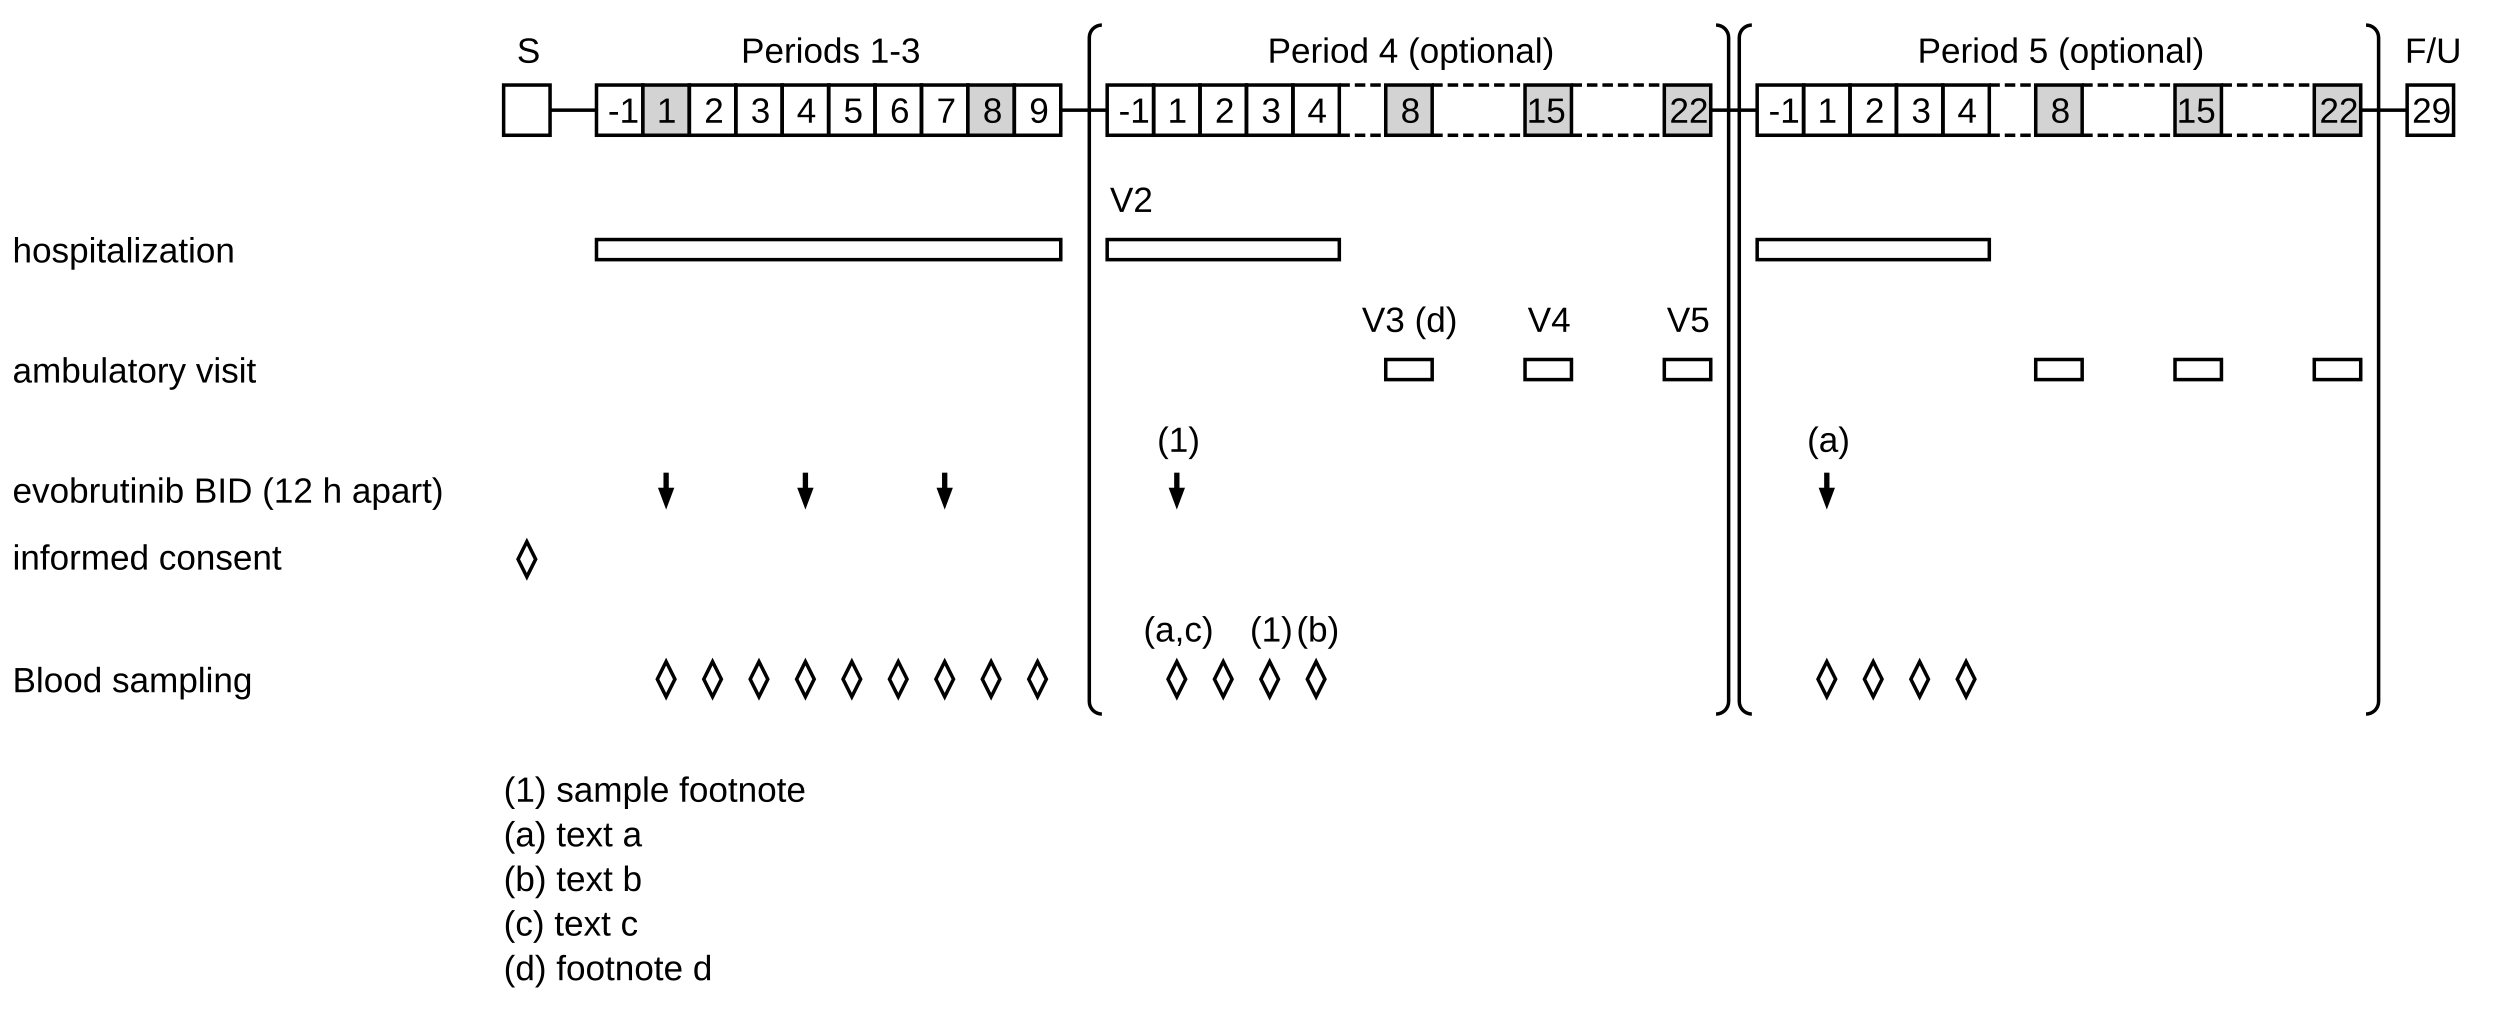
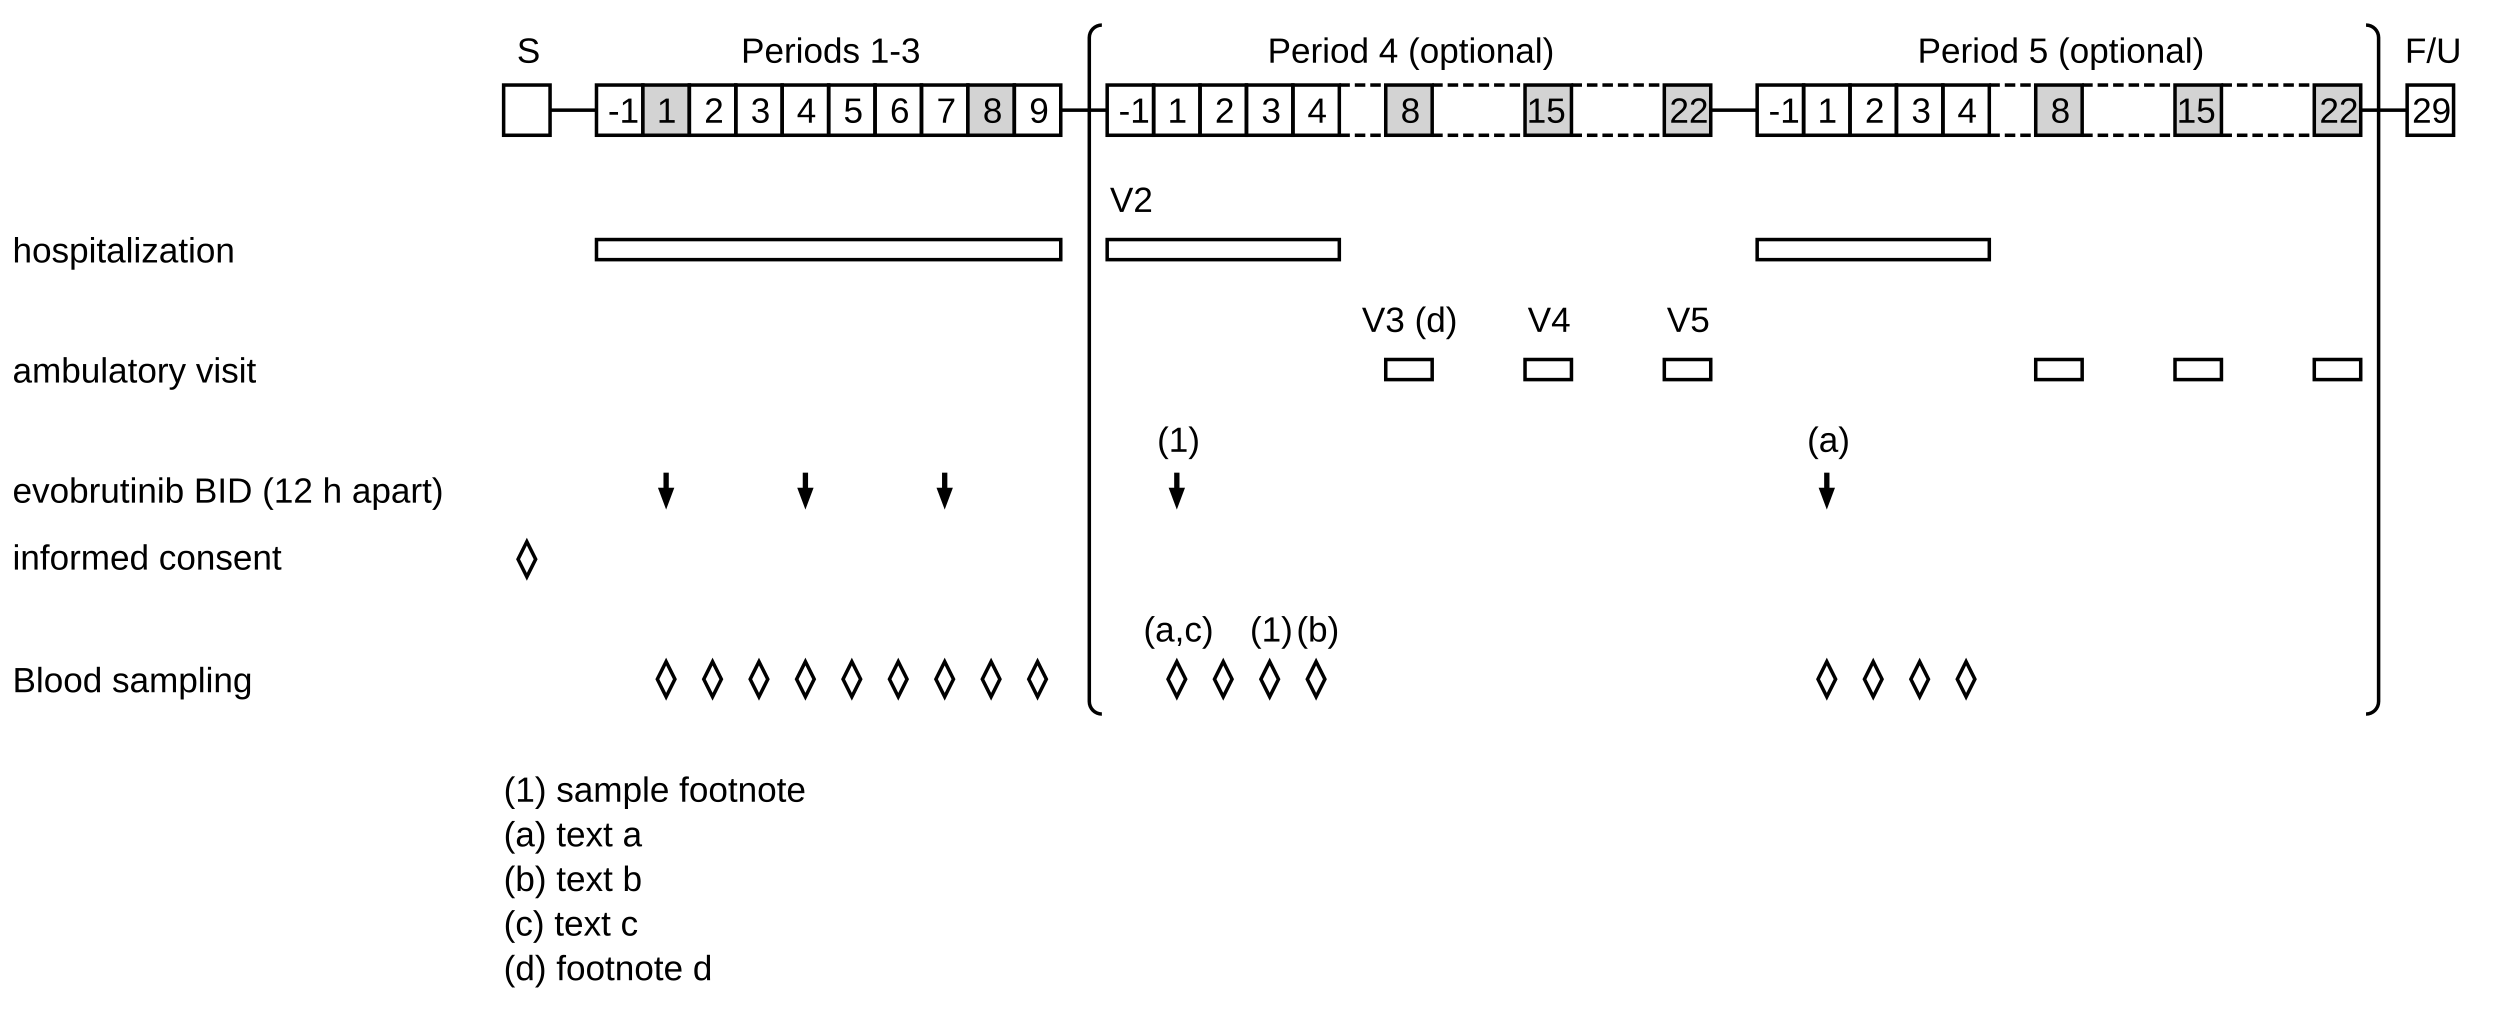
<svg xmlns="http://www.w3.org/2000/svg" width="997.552" height="408.913">
  <style>text {font-family: Arial; font-size: 14px ;}</style>
-   <path d="M699.02, 10.0 A5.011, 5.011 0 0,0 694.009, 15.011L694.009, 279.906 A5.011, 5.011 0 0,0 699.02 284.917" style="stroke: black; stroke-width:1.4; fill:none" />
  <path d="M944.102, 10.0 A5.011, 5.011 0 0,1 949.112, 15.011L949.112, 279.906 A5.011, 5.011 0 0,1 944.102 284.917" style="stroke: black; stroke-width:1.4; fill:none" />
  <path d="M439.664, 10.0 A5.011, 5.011 0 0,0 434.653, 15.011L434.653, 279.906 A5.011, 5.011 0 0,0 439.664 284.917" style="stroke: black; stroke-width:1.4; fill:none" />
-   <path d="M684.746, 10.0 A5.011, 5.011 0 0,1 689.757, 15.011L689.757, 279.906 A5.011, 5.011 0 0,1 684.746 284.917" style="stroke: black; stroke-width:1.4; fill:none" />
  <text x="206.234" y="25.032">S</text>
  <text x="295.699" y="25.032">Periods 1-3</text>
  <text x="505.798" y="25.032">Period 4 (optional)</text>
  <text x="765.154" y="25.032">Period 5 (optional)</text>
  <text x="959.626" y="25.032">F/U</text>
  <rect x="200.96" y="33.932" width="18.525" height="20.043" style="stroke:black;  stroke-width:1.4; fill:none;" />
  <text x="210.223" y="48.964" />
  <line x1="219.485" y1="43.953" x2="238.011" y2="43.953" style="stroke:black; stroke-width:1.4; " />
  <rect x="238.011" y="33.932" width="18.525" height="20.043" style="stroke:black;  stroke-width:1.4; fill:none;" />
  <text x="242.557" y="48.964">-1</text>
  <rect x="256.536" y="33.932" width="18.525" height="20.043" style="stroke:black;  stroke-width:0; fill:lightgray;" />
  <rect x="256.536" y="33.932" width="18.525" height="20.043" style="stroke:black;  stroke-width:1.4; fill:none;" />
  <text x="262.107" y="48.964">1</text>
  <rect x="275.062" y="33.932" width="18.525" height="20.043" style="stroke:black;  stroke-width:1.4; fill:none;" />
  <text x="281.005" y="48.964">2</text>
  <rect x="293.587" y="33.932" width="18.525" height="20.043" style="stroke:black;  stroke-width:1.4; fill:none;" />
  <text x="299.568" y="48.964">3</text>
  <rect x="312.112" y="33.932" width="18.525" height="20.043" style="stroke:black;  stroke-width:1.4; fill:none;" />
  <text x="317.909" y="48.964">4</text>
  <rect x="330.638" y="33.932" width="18.525" height="20.043" style="stroke:black;  stroke-width:1.4; fill:none;" />
  <text x="336.578" y="48.964">5</text>
  <rect x="349.163" y="33.932" width="18.525" height="20.043" style="stroke:black;  stroke-width:1.4; fill:none;" />
  <text x="355.117" y="48.964">6</text>
  <rect x="367.688" y="33.932" width="18.525" height="20.043" style="stroke:black;  stroke-width:1.4; fill:none;" />
  <text x="373.708" y="48.964">7</text>
  <rect x="386.214" y="33.932" width="18.525" height="20.043" style="stroke:black;  stroke-width:0; fill:lightgray;" />
  <rect x="386.214" y="33.932" width="18.525" height="20.043" style="stroke:black;  stroke-width:1.4; fill:none;" />
  <text x="392.175" y="48.964">8</text>
  <rect x="404.739" y="33.932" width="18.525" height="20.043" style="stroke:black;  stroke-width:1.4; fill:none;" />
  <text x="410.707" y="48.964">9</text>
  <line x1="423.265" y1="43.953" x2="441.79" y2="43.953" style="stroke:black; stroke-width:1.4; " />
  <rect x="441.79" y="33.932" width="18.525" height="20.043" style="stroke:black;  stroke-width:1.4; fill:none;" />
  <text x="446.336" y="48.964">-1</text>
  <rect x="460.315" y="33.932" width="18.525" height="20.043" style="stroke:black;  stroke-width:1.4; fill:none;" />
  <text x="465.887" y="48.964">1</text>
  <rect x="478.841" y="33.932" width="18.525" height="20.043" style="stroke:black;  stroke-width:1.4; fill:none;" />
  <text x="484.785" y="48.964">2</text>
  <rect x="497.366" y="33.932" width="18.525" height="20.043" style="stroke:black;  stroke-width:1.4; fill:none;" />
  <text x="503.348" y="48.964">3</text>
  <rect x="515.892" y="33.932" width="18.525" height="20.043" style="stroke:black;  stroke-width:1.4; fill:none;" />
  <text x="521.688" y="48.964">4</text>
  <line x1="534.417" y1="33.932" x2="540.592" y2="33.932" style="stroke:black; stroke-width:1.4; stroke-dasharray: 4.2 4.2" />
  <line x1="534.417" y1="53.975" x2="540.592" y2="53.975" style="stroke:black; stroke-width:1.4; stroke-dasharray: 4.2 4.2" />
  <text x="537.505" y="48.964" />
  <line x1="540.592" y1="33.932" x2="546.767" y2="33.932" style="stroke:black; stroke-width:1.4; stroke-dasharray: 4.2 4.2" />
  <line x1="540.592" y1="53.975" x2="546.767" y2="53.975" style="stroke:black; stroke-width:1.4; stroke-dasharray: 4.2 4.2" />
  <text x="543.68" y="48.964" />
  <line x1="546.767" y1="33.932" x2="552.942" y2="33.932" style="stroke:black; stroke-width:1.4; stroke-dasharray: 4.2 4.2" />
  <line x1="546.767" y1="53.975" x2="552.942" y2="53.975" style="stroke:black; stroke-width:1.4; stroke-dasharray: 4.2 4.2" />
  <text x="549.855" y="48.964" />
  <rect x="552.942" y="33.932" width="18.525" height="20.043" style="stroke:black;  stroke-width:0; fill:lightgray;" />
  <rect x="552.942" y="33.932" width="18.525" height="20.043" style="stroke:black;  stroke-width:1.4; fill:none;" />
  <text x="558.903" y="48.964">8</text>
  <line x1="571.468" y1="33.932" x2="577.643" y2="33.932" style="stroke:black; stroke-width:1.4; stroke-dasharray: 4.2 4.2" />
  <line x1="571.468" y1="53.975" x2="577.643" y2="53.975" style="stroke:black; stroke-width:1.4; stroke-dasharray: 4.2 4.2" />
  <text x="574.555" y="48.964" />
  <line x1="577.643" y1="33.932" x2="583.818" y2="33.932" style="stroke:black; stroke-width:1.4; stroke-dasharray: 4.2 4.2" />
  <line x1="577.643" y1="53.975" x2="583.818" y2="53.975" style="stroke:black; stroke-width:1.4; stroke-dasharray: 4.2 4.2" />
  <text x="580.73" y="48.964" />
  <line x1="583.818" y1="33.932" x2="589.993" y2="33.932" style="stroke:black; stroke-width:1.4; stroke-dasharray: 4.2 4.2" />
  <line x1="583.818" y1="53.975" x2="589.993" y2="53.975" style="stroke:black; stroke-width:1.4; stroke-dasharray: 4.2 4.2" />
  <text x="586.906" y="48.964" />
  <line x1="589.993" y1="33.932" x2="596.168" y2="33.932" style="stroke:black; stroke-width:1.4; stroke-dasharray: 4.2 4.2" />
  <line x1="589.993" y1="53.975" x2="596.168" y2="53.975" style="stroke:black; stroke-width:1.4; stroke-dasharray: 4.2 4.2" />
  <text x="593.081" y="48.964" />
  <line x1="596.168" y1="33.932" x2="602.343" y2="33.932" style="stroke:black; stroke-width:1.4; stroke-dasharray: 4.2 4.2" />
  <line x1="596.168" y1="53.975" x2="602.343" y2="53.975" style="stroke:black; stroke-width:1.4; stroke-dasharray: 4.2 4.2" />
  <text x="599.256" y="48.964" />
  <line x1="602.343" y1="33.932" x2="608.519" y2="33.932" style="stroke:black; stroke-width:1.4; stroke-dasharray: 4.2 4.2" />
  <line x1="602.343" y1="53.975" x2="608.519" y2="53.975" style="stroke:black; stroke-width:1.4; stroke-dasharray: 4.2 4.2" />
  <text x="605.431" y="48.964" />
  <rect x="608.519" y="33.932" width="18.525" height="20.043" style="stroke:black;  stroke-width:0; fill:lightgray;" />
  <rect x="608.519" y="33.932" width="18.525" height="20.043" style="stroke:black;  stroke-width:1.4; fill:none;" />
  <text x="609.192" y="48.964">15</text>
  <line x1="627.044" y1="33.932" x2="633.219" y2="33.932" style="stroke:black; stroke-width:1.4; stroke-dasharray: 4.2 4.2" />
  <line x1="627.044" y1="53.975" x2="633.219" y2="53.975" style="stroke:black; stroke-width:1.4; stroke-dasharray: 4.2 4.2" />
  <text x="630.132" y="48.964" />
  <line x1="633.219" y1="33.932" x2="639.394" y2="33.932" style="stroke:black; stroke-width:1.4; stroke-dasharray: 4.2 4.2" />
  <line x1="633.219" y1="53.975" x2="639.394" y2="53.975" style="stroke:black; stroke-width:1.4; stroke-dasharray: 4.2 4.2" />
  <text x="636.307" y="48.964" />
  <line x1="639.394" y1="33.932" x2="645.569" y2="33.932" style="stroke:black; stroke-width:1.4; stroke-dasharray: 4.2 4.2" />
  <line x1="639.394" y1="53.975" x2="645.569" y2="53.975" style="stroke:black; stroke-width:1.4; stroke-dasharray: 4.2 4.2" />
  <text x="642.482" y="48.964" />
  <line x1="645.569" y1="33.932" x2="651.744" y2="33.932" style="stroke:black; stroke-width:1.4; stroke-dasharray: 4.2 4.2" />
  <line x1="645.569" y1="53.975" x2="651.744" y2="53.975" style="stroke:black; stroke-width:1.4; stroke-dasharray: 4.2 4.2" />
  <text x="648.657" y="48.964" />
  <line x1="651.744" y1="33.932" x2="657.92" y2="33.932" style="stroke:black; stroke-width:1.4; stroke-dasharray: 4.2 4.2" />
  <line x1="651.744" y1="53.975" x2="657.92" y2="53.975" style="stroke:black; stroke-width:1.4; stroke-dasharray: 4.2 4.2" />
  <text x="654.832" y="48.964" />
  <line x1="657.92" y1="33.932" x2="664.095" y2="33.932" style="stroke:black; stroke-width:1.4; stroke-dasharray: 4.2 4.2" />
  <line x1="657.92" y1="53.975" x2="664.095" y2="53.975" style="stroke:black; stroke-width:1.4; stroke-dasharray: 4.2 4.2" />
  <text x="661.007" y="48.964" />
  <rect x="664.095" y="33.932" width="18.525" height="20.043" style="stroke:black;  stroke-width:0; fill:lightgray;" />
  <rect x="664.095" y="33.932" width="18.525" height="20.043" style="stroke:black;  stroke-width:1.4; fill:none;" />
  <text x="666.146" y="48.964">22</text>
  <line x1="682.62" y1="43.953" x2="701.146" y2="43.953" style="stroke:black; stroke-width:1.4; " />
  <rect x="701.146" y="33.932" width="18.525" height="20.043" style="stroke:black;  stroke-width:1.4; fill:none;" />
  <text x="705.691" y="48.964">-1</text>
  <rect x="719.671" y="33.932" width="18.525" height="20.043" style="stroke:black;  stroke-width:1.4; fill:none;" />
  <text x="725.242" y="48.964">1</text>
  <rect x="738.196" y="33.932" width="18.525" height="20.043" style="stroke:black;  stroke-width:1.4; fill:none;" />
  <text x="744.14" y="48.964">2</text>
  <rect x="756.722" y="33.932" width="18.525" height="20.043" style="stroke:black;  stroke-width:1.4; fill:none;" />
  <text x="762.703" y="48.964">3</text>
  <rect x="775.247" y="33.932" width="18.525" height="20.043" style="stroke:black;  stroke-width:1.4; fill:none;" />
  <text x="781.044" y="48.964">4</text>
  <line x1="793.772" y1="33.932" x2="799.948" y2="33.932" style="stroke:black; stroke-width:1.4; stroke-dasharray: 4.2 4.2" />
  <line x1="793.772" y1="53.975" x2="799.948" y2="53.975" style="stroke:black; stroke-width:1.4; stroke-dasharray: 4.2 4.2" />
  <text x="796.86" y="48.964" />
  <line x1="799.948" y1="33.932" x2="806.123" y2="33.932" style="stroke:black; stroke-width:1.4; stroke-dasharray: 4.2 4.2" />
  <line x1="799.948" y1="53.975" x2="806.123" y2="53.975" style="stroke:black; stroke-width:1.4; stroke-dasharray: 4.2 4.2" />
  <text x="803.035" y="48.964" />
  <line x1="806.123" y1="33.932" x2="812.298" y2="33.932" style="stroke:black; stroke-width:1.4; stroke-dasharray: 4.2 4.2" />
  <line x1="806.123" y1="53.975" x2="812.298" y2="53.975" style="stroke:black; stroke-width:1.4; stroke-dasharray: 4.2 4.2" />
  <text x="809.21" y="48.964" />
  <rect x="812.298" y="33.932" width="18.525" height="20.043" style="stroke:black;  stroke-width:0; fill:lightgray;" />
  <rect x="812.298" y="33.932" width="18.525" height="20.043" style="stroke:black;  stroke-width:1.4; fill:none;" />
  <text x="818.259" y="48.964">8</text>
  <line x1="830.823" y1="33.932" x2="836.998" y2="33.932" style="stroke:black; stroke-width:1.4; stroke-dasharray: 4.2 4.2" />
  <line x1="830.823" y1="53.975" x2="836.998" y2="53.975" style="stroke:black; stroke-width:1.4; stroke-dasharray: 4.2 4.2" />
  <text x="833.911" y="48.964" />
  <line x1="836.998" y1="33.932" x2="843.174" y2="33.932" style="stroke:black; stroke-width:1.4; stroke-dasharray: 4.2 4.2" />
  <line x1="836.998" y1="53.975" x2="843.174" y2="53.975" style="stroke:black; stroke-width:1.4; stroke-dasharray: 4.2 4.2" />
  <text x="840.086" y="48.964" />
  <line x1="843.174" y1="33.932" x2="849.349" y2="33.932" style="stroke:black; stroke-width:1.4; stroke-dasharray: 4.2 4.2" />
  <line x1="843.174" y1="53.975" x2="849.349" y2="53.975" style="stroke:black; stroke-width:1.4; stroke-dasharray: 4.2 4.2" />
  <text x="846.261" y="48.964" />
  <line x1="849.349" y1="33.932" x2="855.524" y2="33.932" style="stroke:black; stroke-width:1.4; stroke-dasharray: 4.2 4.2" />
  <line x1="849.349" y1="53.975" x2="855.524" y2="53.975" style="stroke:black; stroke-width:1.4; stroke-dasharray: 4.2 4.2" />
  <text x="852.436" y="48.964" />
  <line x1="855.524" y1="33.932" x2="861.699" y2="33.932" style="stroke:black; stroke-width:1.4; stroke-dasharray: 4.2 4.2" />
  <line x1="855.524" y1="53.975" x2="861.699" y2="53.975" style="stroke:black; stroke-width:1.4; stroke-dasharray: 4.2 4.2" />
  <text x="858.611" y="48.964" />
  <line x1="861.699" y1="33.932" x2="867.874" y2="33.932" style="stroke:black; stroke-width:1.4; stroke-dasharray: 4.2 4.2" />
  <line x1="861.699" y1="53.975" x2="867.874" y2="53.975" style="stroke:black; stroke-width:1.4; stroke-dasharray: 4.2 4.2" />
  <text x="864.786" y="48.964" />
  <rect x="867.874" y="33.932" width="18.525" height="20.043" style="stroke:black;  stroke-width:0; fill:lightgray;" />
  <rect x="867.874" y="33.932" width="18.525" height="20.043" style="stroke:black;  stroke-width:1.4; fill:none;" />
  <text x="868.547" y="48.964">15</text>
  <line x1="886.399" y1="33.932" x2="892.575" y2="33.932" style="stroke:black; stroke-width:1.4; stroke-dasharray: 4.2 4.2" />
  <line x1="886.399" y1="53.975" x2="892.575" y2="53.975" style="stroke:black; stroke-width:1.4; stroke-dasharray: 4.2 4.2" />
  <text x="889.487" y="48.964" />
  <line x1="892.575" y1="33.932" x2="898.75" y2="33.932" style="stroke:black; stroke-width:1.4; stroke-dasharray: 4.2 4.2" />
  <line x1="892.575" y1="53.975" x2="898.75" y2="53.975" style="stroke:black; stroke-width:1.4; stroke-dasharray: 4.2 4.2" />
  <text x="895.662" y="48.964" />
  <line x1="898.75" y1="33.932" x2="904.925" y2="33.932" style="stroke:black; stroke-width:1.4; stroke-dasharray: 4.2 4.2" />
  <line x1="898.75" y1="53.975" x2="904.925" y2="53.975" style="stroke:black; stroke-width:1.4; stroke-dasharray: 4.2 4.2" />
  <text x="901.837" y="48.964" />
  <line x1="904.925" y1="33.932" x2="911.1" y2="33.932" style="stroke:black; stroke-width:1.4; stroke-dasharray: 4.2 4.2" />
  <line x1="904.925" y1="53.975" x2="911.1" y2="53.975" style="stroke:black; stroke-width:1.4; stroke-dasharray: 4.2 4.2" />
  <text x="908.012" y="48.964" />
  <line x1="911.1" y1="33.932" x2="917.275" y2="33.932" style="stroke:black; stroke-width:1.4; stroke-dasharray: 4.2 4.2" />
  <line x1="911.1" y1="53.975" x2="917.275" y2="53.975" style="stroke:black; stroke-width:1.4; stroke-dasharray: 4.2 4.2" />
  <text x="914.188" y="48.964" />
  <line x1="917.275" y1="33.932" x2="923.45" y2="33.932" style="stroke:black; stroke-width:1.4; stroke-dasharray: 4.2 4.2" />
  <line x1="917.275" y1="53.975" x2="923.45" y2="53.975" style="stroke:black; stroke-width:1.4; stroke-dasharray: 4.2 4.2" />
  <text x="920.363" y="48.964" />
  <rect x="923.45" y="33.932" width="18.525" height="20.043" style="stroke:black;  stroke-width:0; fill:lightgray;" />
  <rect x="923.45" y="33.932" width="18.525" height="20.043" style="stroke:black;  stroke-width:1.4; fill:none;" />
  <text x="925.501" y="48.964">22</text>
  <line x1="941.976" y1="43.953" x2="960.501" y2="43.953" style="stroke:black; stroke-width:1.4; " />
  <rect x="960.501" y="33.932" width="18.525" height="20.043" style="stroke:black;  stroke-width:1.4; fill:none;" />
  <text x="962.49" y="48.964">29</text>
  <text x="442.891" y="84.563">V2</text>
  <text x="469.578" y="84.563" />
  <text x="488.104" y="84.563" />
  <text x="506.629" y="84.563" />
  <text x="525.154" y="84.563" />
  <text x="537.505" y="84.563" />
  <text x="543.68" y="84.563" />
  <text x="549.855" y="84.563" />
  <text x="562.205" y="84.563" />
  <text x="574.555" y="84.563" />
  <text x="580.73" y="84.563" />
  <text x="586.906" y="84.563" />
  <text x="593.081" y="84.563" />
  <text x="599.256" y="84.563" />
  <text x="605.431" y="84.563" />
  <text x="617.781" y="84.563" />
  <text x="630.132" y="84.563" />
  <text x="636.307" y="84.563" />
  <text x="642.482" y="84.563" />
  <text x="648.657" y="84.563" />
  <text x="654.832" y="84.563" />
  <text x="661.007" y="84.563" />
  <text x="673.357" y="84.563" />
  <text x="5" y="104.716">hospitalization</text>
  <rect x="238.011" y="95.586" width="185.254" height="8.017" style="stroke:black;  stroke-width:1.4; fill:none;" />
  <rect x="441.79" y="95.586" width="92.627" height="8.017" style="stroke:black;  stroke-width:1.4; fill:none;" />
  <rect x="701.146" y="95.586" width="92.627" height="8.017" style="stroke:black;  stroke-width:1.4; fill:none;" />
  <text x="451.053" y="132.426" />
  <text x="469.578" y="132.426" />
  <text x="488.104" y="132.426" />
  <text x="506.629" y="132.426" />
  <text x="525.154" y="132.426" />
  <text x="537.505" y="132.426" />
  <text x="543.68" y="132.426" />
  <text x="549.855" y="132.426" />
  <text x="543.427" y="132.426">V3 (d)</text>
  <text x="574.555" y="132.426" />
  <text x="580.73" y="132.426" />
  <text x="586.906" y="132.426" />
  <text x="593.081" y="132.426" />
  <text x="599.256" y="132.426" />
  <text x="605.431" y="132.426" />
  <text x="609.588" y="132.426">V4</text>
  <text x="630.132" y="132.426" />
  <text x="636.307" y="132.426" />
  <text x="642.482" y="132.426" />
  <text x="648.657" y="132.426" />
  <text x="654.832" y="132.426" />
  <text x="661.007" y="132.426" />
  <text x="665.106" y="132.426">V5</text>
  <text x="5" y="152.646">ambulatory visit</text>
  <rect x="552.942" y="143.45" width="18.525" height="8.017" style="stroke:black;  stroke-width:1.4; fill:none;" />
  <rect x="608.519" y="143.45" width="18.525" height="8.017" style="stroke:black;  stroke-width:1.4; fill:none;" />
  <rect x="664.095" y="143.45" width="18.525" height="8.017" style="stroke:black;  stroke-width:1.4; fill:none;" />
  <rect x="812.298" y="143.45" width="18.525" height="8.017" style="stroke:black;  stroke-width:1.4; fill:none;" />
  <rect x="867.874" y="143.45" width="18.525" height="8.017" style="stroke:black;  stroke-width:1.4; fill:none;" />
  <rect x="923.45" y="143.45" width="18.525" height="8.017" style="stroke:black;  stroke-width:1.4; fill:none;" />
  <text x="451.053" y="180.29" />
  <text x="461.7" y="180.29"> (1)</text>
  <text x="488.104" y="180.29" />
  <text x="506.629" y="180.29" />
  <text x="525.154" y="180.29" />
  <text x="537.505" y="180.29" />
  <text x="543.68" y="180.29" />
  <text x="549.855" y="180.29" />
  <text x="562.205" y="180.29" />
  <text x="574.555" y="180.29" />
  <text x="580.73" y="180.29" />
  <text x="586.906" y="180.29" />
  <text x="593.081" y="180.29" />
  <text x="599.256" y="180.29" />
  <text x="605.431" y="180.29" />
  <text x="617.781" y="180.29" />
  <text x="630.132" y="180.29" />
  <text x="636.307" y="180.29" />
  <text x="642.482" y="180.29" />
  <text x="648.657" y="180.29" />
  <text x="654.832" y="180.29" />
  <text x="661.007" y="180.29" />
  <text x="673.357" y="180.29" />
  <text x="710.408" y="180.29" />
  <text x="721.055" y="180.29"> (a)</text>
  <text x="747.459" y="180.29" />
  <text x="765.984" y="180.29" />
  <text x="784.51" y="180.29" />
  <text x="796.86" y="180.29" />
  <text x="803.035" y="180.29" />
  <text x="809.21" y="180.29" />
  <text x="821.561" y="180.29" />
  <text x="833.911" y="180.29" />
  <text x="840.086" y="180.29" />
  <text x="846.261" y="180.29" />
  <text x="852.436" y="180.29" />
  <text x="858.611" y="180.29" />
  <text x="864.786" y="180.29" />
  <text x="877.137" y="180.29" />
  <text x="889.487" y="180.29" />
  <text x="895.662" y="180.29" />
  <text x="901.837" y="180.29" />
  <text x="908.012" y="180.29" />
  <text x="914.188" y="180.29" />
  <text x="920.363" y="180.29" />
  <text x="932.713" y="180.29" />
  <text x="5" y="200.578">evobrutinib BID (12 h apart)</text>
  <path d="M265.438, 195.322 L265.438, 189.309 L266.16, 189.309 L266.16, 195.322 L268.054, 195.322 L265.799, 201.335 L263.544, 195.322 L265.438, 195.322 Z" style="stroke: black; fill: black; stroke-width:1.4; " />
  <path d="M321.014, 195.322 L321.014, 189.309 L321.736, 189.309 L321.736, 195.322 L323.63, 195.322 L321.375, 201.335 L319.12, 195.322 L321.014, 195.322 Z" style="stroke: black; fill: black; stroke-width:1.4; " />
  <path d="M376.59, 195.322 L376.59, 189.309 L377.312, 189.309 L377.312, 195.322 L379.206, 195.322 L376.951, 201.335 L374.696, 195.322 L376.59, 195.322 Z" style="stroke: black; fill: black; stroke-width:1.4; " />
  <path d="M469.217, 195.322 L469.217, 189.309 L469.939, 189.309 L469.939, 195.322 L471.833, 195.322 L469.578, 201.335 L467.323, 195.322 L469.217, 195.322 Z" style="stroke: black; fill: black; stroke-width:1.4; " />
  <path d="M728.573, 195.322 L728.573, 189.309 L729.294, 189.309 L729.294, 195.322 L731.188, 195.322 L728.934, 201.335 L726.679, 195.322 L728.573, 195.322 Z" style="stroke: black; fill: black; stroke-width:1.4; " />
  <text x="5" y="227.286">informed consent</text>
  <path d="M206.715, 223.143 L210.223, 216.128 L213.73, 223.143 L210.223, 230.158 L206.715, 223.143 Z" style="stroke: black; fill: none; stroke-width:1.4; " />
  <text x="451.053" y="255.975" />
  <text x="456.255" y="255.975"> (a,c)</text>
  <text x="488.104" y="255.975" />
  <text x="498.75" y="255.975"> (1)</text>
  <text x="517.276" y="255.975"> (b)</text>
  <text x="537.505" y="255.975" />
  <text x="543.68" y="255.975" />
  <text x="549.855" y="255.975" />
  <text x="562.205" y="255.975" />
  <text x="574.555" y="255.975" />
  <text x="580.73" y="255.975" />
  <text x="586.906" y="255.975" />
  <text x="593.081" y="255.975" />
  <text x="599.256" y="255.975" />
  <text x="605.431" y="255.975" />
  <text x="617.781" y="255.975" />
  <text x="630.132" y="255.975" />
  <text x="636.307" y="255.975" />
  <text x="642.482" y="255.975" />
  <text x="648.657" y="255.975" />
  <text x="654.832" y="255.975" />
  <text x="661.007" y="255.975" />
  <text x="673.357" y="255.975" />
  <text x="5" y="276.194">Blood sampling</text>
  <path d="M262.291, 271.007 L265.799, 263.992 L269.306, 271.007 L265.799, 278.022 L262.291, 271.007 Z" style="stroke: black; fill: none; stroke-width:1.4; " />
  <path d="M280.817, 271.007 L284.324, 263.992 L287.832, 271.007 L284.324, 278.022 L280.817, 271.007 Z" style="stroke: black; fill: none; stroke-width:1.4; " />
  <path d="M299.342, 271.007 L302.85, 263.992 L306.357, 271.007 L302.85, 278.022 L299.342, 271.007 Z" style="stroke: black; fill: none; stroke-width:1.4; " />
  <path d="M317.867, 271.007 L321.375, 263.992 L324.883, 271.007 L321.375, 278.022 L317.867, 271.007 Z" style="stroke: black; fill: none; stroke-width:1.4; " />
  <path d="M336.393, 271.007 L339.9, 263.992 L343.408, 271.007 L339.9, 278.022 L336.393, 271.007 Z" style="stroke: black; fill: none; stroke-width:1.4; " />
  <path d="M354.918, 271.007 L358.426, 263.992 L361.933, 271.007 L358.426, 278.022 L354.918, 271.007 Z" style="stroke: black; fill: none; stroke-width:1.4; " />
  <path d="M373.444, 271.007 L376.951, 263.992 L380.459, 271.007 L376.951, 278.022 L373.444, 271.007 Z" style="stroke: black; fill: none; stroke-width:1.4; " />
  <path d="M391.969, 271.007 L395.477, 263.992 L398.984, 271.007 L395.477, 278.022 L391.969, 271.007 Z" style="stroke: black; fill: none; stroke-width:1.4; " />
  <path d="M410.494, 271.007 L414.002, 263.992 L417.509, 271.007 L414.002, 278.022 L410.494, 271.007 Z" style="stroke: black; fill: none; stroke-width:1.4; " />
  <path d="M466.071, 271.007 L469.578, 263.992 L473.086, 271.007 L469.578, 278.022 L466.071, 271.007 Z" style="stroke: black; fill: none; stroke-width:1.4; " />
  <path d="M484.596, 271.007 L488.104, 263.992 L491.611, 271.007 L488.104, 278.022 L484.596, 271.007 Z" style="stroke: black; fill: none; stroke-width:1.4; " />
  <path d="M503.121, 271.007 L506.629, 263.992 L510.136, 271.007 L506.629, 278.022 L503.121, 271.007 Z" style="stroke: black; fill: none; stroke-width:1.4; " />
  <path d="M521.647, 271.007 L525.154, 263.992 L528.662, 271.007 L525.154, 278.022 L521.647, 271.007 Z" style="stroke: black; fill: none; stroke-width:1.4; " />
  <path d="M725.426, 271.007 L728.934, 263.992 L732.441, 271.007 L728.934, 278.022 L725.426, 271.007 Z" style="stroke: black; fill: none; stroke-width:1.4; " />
  <path d="M743.951, 271.007 L747.459, 263.992 L750.967, 271.007 L747.459, 278.022 L743.951, 271.007 Z" style="stroke: black; fill: none; stroke-width:1.4; " />
  <path d="M762.477, 271.007 L765.984, 263.992 L769.492, 271.007 L765.984, 278.022 L762.477, 271.007 Z" style="stroke: black; fill: none; stroke-width:1.4; " />
  <path d="M781.002, 271.007 L784.51, 263.992 L788.017, 271.007 L784.51, 278.022 L781.002, 271.007 Z" style="stroke: black; fill: none; stroke-width:1.4; " />
  <text x="200.96" y="319.917" class="footnote">(1)	sample footnote</text>
  <text x="200.96" y="337.716" class="footnote">(a)	text a</text>
  <text x="200.96" y="355.516" class="footnote">(b)	text b</text>
  <text x="200.96" y="373.315" class="footnote">(c)	text c</text>
  <text x="200.96" y="391.114" class="footnote">(d)	footnote d</text>
</svg>
